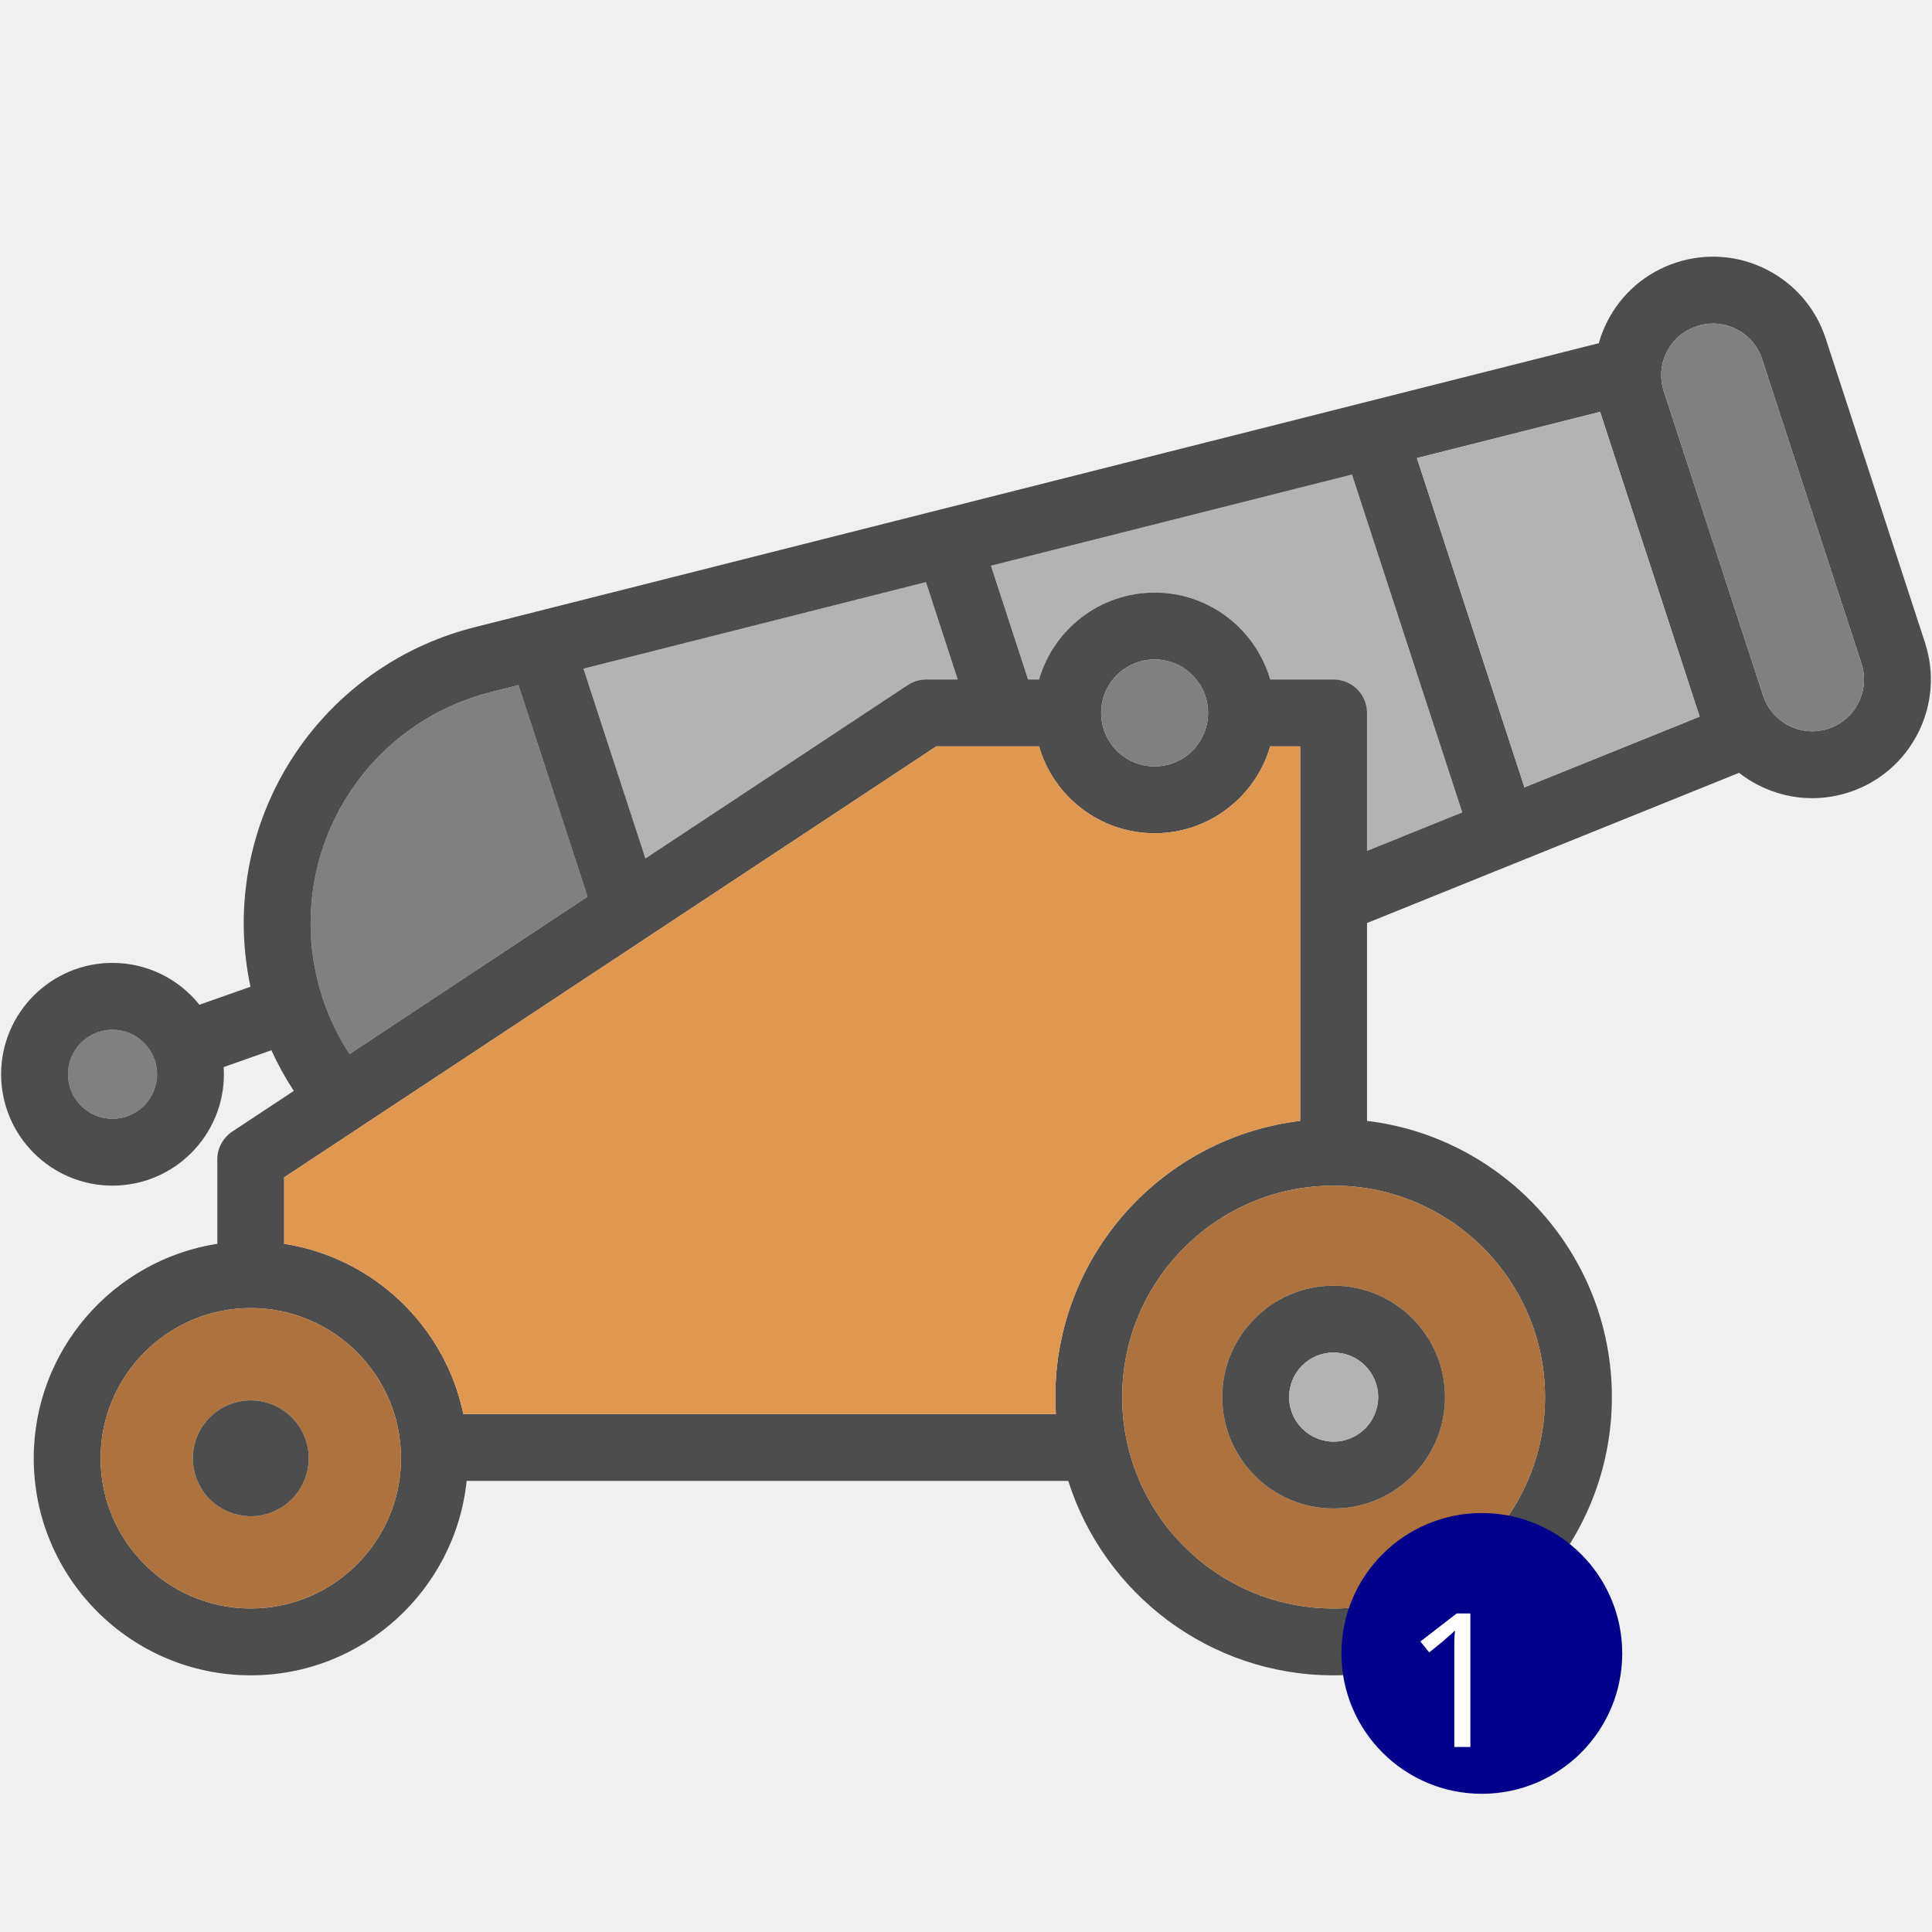
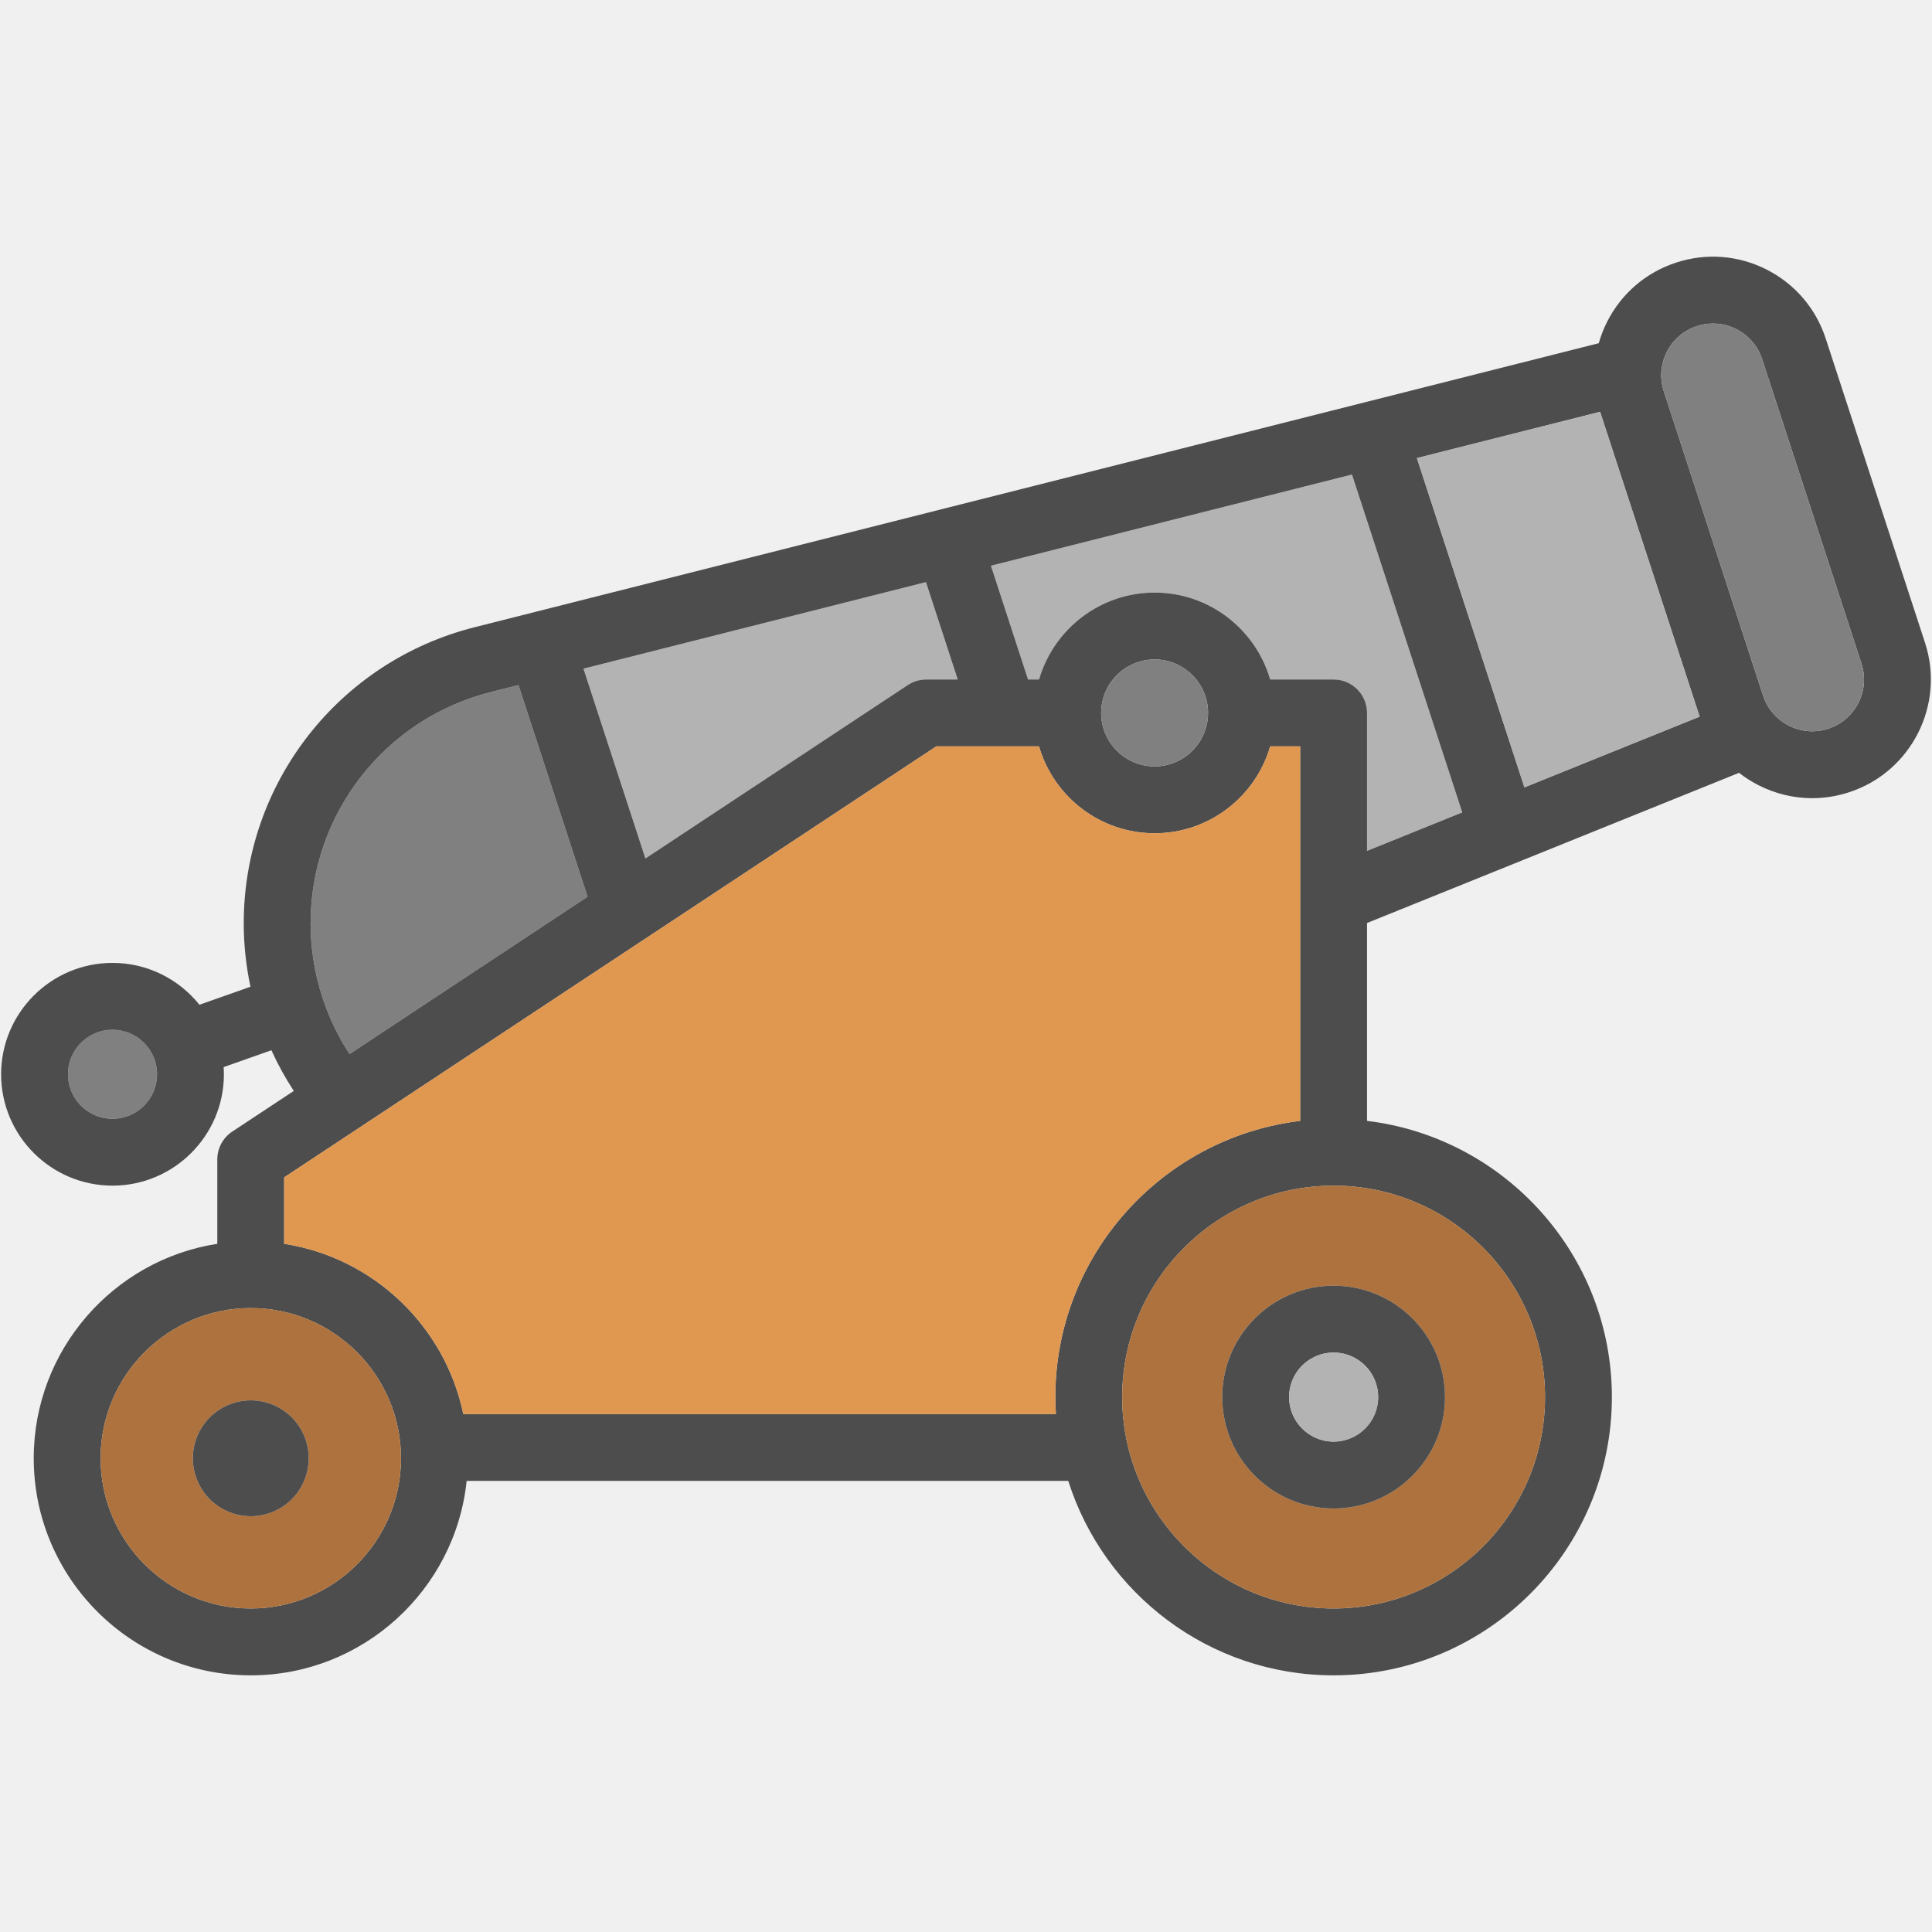
<svg xmlns="http://www.w3.org/2000/svg" version="1.1" id="autonIcon" viewBox="0 0 433.511 433.511" style="enable-background:new 0 0 433.511 433.511; width: 100%; height: 100%;" xml:space="preserve" width="128px" height="128px">
  <g>
    <g id="XMLID_17_">
      <g>
        <path style="fill:#B3B3B3;" d="M207.77,130.619l7.13,21.85h-7.07c-1.47,0-2.9,0.43-4.13,1.24l-58.88,38.92l-13.9-42.59     L207.77,130.619z" />
        <path style="fill:#B3B3B3;" d="M303.36,106.479l24.75,75.82l-21.37,8.63v-30.96c0-4.14-3.35-7.5-7.5-7.5h-14.23     c-3.26-11.25-13.65-19.5-25.93-19.5c-12.29,0-22.67,8.25-25.93,19.5h-2.47l-8.33-25.53L303.36,106.479z" />
        <path style="fill:#808080;" d="M25.24,231.059c5.51,0,10,4.48,10,9.99c0,5.51-4.49,9.99-10,9.99s-9.99-4.48-9.99-9.99     C15.25,235.539,19.73,231.059,25.24,231.059z" />
        <path style="fill:#808080;" d="M116.34,153.719l15.5,47.49l-53.41,35.31c-2.55-3.91-4.59-8.14-6.07-12.67     c-1.77-5.4-2.67-11.01-2.67-16.66c0-24.55,16.65-45.9,40.48-51.91L116.34,153.719z" />
        <path style="fill:#4D4D4D;" d="M431.94,144.209c4.56,13.95-3.08,29-17.03,33.56c-2.72,0.89-5.51,1.33-8.29,1.33     c-4.13,0-8.23-0.98-12.02-2.9c-1.57-0.8-3.04-1.73-4.39-2.79l-83.47,33.7v44.4c30.91,3.72,54.94,30.08,54.94,61.97     c0,34.43-28.01,62.44-62.44,62.44c-27.87,0-51.54-18.36-59.54-43.63H104.71c-2.55,24.48-23.3,43.63-48.44,43.63     c-26.86,0-48.7-21.85-48.7-48.7c0-24.31,17.89-44.51,41.19-48.13v-18.93c0-2.52,1.27-4.87,3.37-6.26l13.79-9.11     c-1.9-2.91-3.58-5.95-5.02-9.13l-10.72,3.78c0.03,0.53,0.06,1.07,0.06,1.61c0,13.78-11.22,24.99-25,24.99     s-24.99-11.21-24.99-24.99s11.21-24.99,24.99-24.99c7.89,0,14.92,3.67,19.51,9.39l11.45-4.04c-0.99-4.67-1.51-9.43-1.51-14.22     c0-31.43,21.31-58.76,51.81-66.45l104.39-26.38l147.85-37.35c0.46-1.65,1.1-3.27,1.89-4.84c3.22-6.34,8.71-11.04,15.47-13.25     c6.76-2.21,13.97-1.65,20.31,1.57c6.34,3.22,11.04,8.71,13.25,15.47L431.94,144.209z M410.25,163.509     c6.09-1.99,9.42-8.56,7.43-14.64l-22.28-68.26c-0.96-2.95-3.02-5.34-5.78-6.75c-1.66-0.84-3.45-1.26-5.25-1.26     c-1.21,0-2.43,0.19-3.61,0.58c-2.95,0.96-5.35,3.01-6.75,5.78c-1.38,2.72-1.64,5.81-0.72,8.72l22.32,68.4     c0.96,2.94,3.02,5.34,5.78,6.74C404.16,164.229,407.3,164.469,410.25,163.509z M381.37,160.799c0-0.03-0.01-0.05-0.02-0.07     l-22.29-68.25c0-0.03-0.01-0.05-0.02-0.07l-41.11,10.38l24.13,73.88L381.37,160.799z M346.68,313.479     c0-26.16-21.28-47.44-47.44-47.44s-47.44,21.28-47.44,47.44s21.28,47.44,47.44,47.44S346.68,339.639,346.68,313.479z      M328.11,182.299l-24.75-75.82l-81.01,20.46l8.33,25.53h2.47c3.26-11.25,13.64-19.5,25.93-19.5c12.28,0,22.67,8.25,25.93,19.5     h14.23c4.15,0,7.5,3.36,7.5,7.5v30.96L328.11,182.299z M291.74,251.509v-84.04h-6.73c-3.26,11.25-13.65,19.5-25.93,19.5     c-12.29,0-22.68-8.25-25.94-19.5h-23.05l-146.33,96.72v14.9c20.06,3.11,36.1,18.49,40.2,38.2h132.97     c-0.08-1.26-0.13-2.53-0.13-3.81C236.8,281.589,260.84,255.229,291.74,251.509z M271.07,159.969c0-6.61-5.38-12-11.99-12     c-6.62,0-12,5.39-12,12c0,6.62,5.38,12,12,12C265.69,171.969,271.07,166.589,271.07,159.969z M214.9,152.469l-7.13-21.85     l-76.85,19.42l13.9,42.59l58.88-38.92c1.23-0.81,2.66-1.24,4.13-1.24H214.9z M131.84,201.209l-15.5-47.49l-6.17,1.56     c-23.83,6.01-40.48,27.36-40.48,51.91c0,5.65,0.9,11.26,2.67,16.66c1.48,4.53,3.52,8.76,6.07,12.67L131.84,201.209z      M89.98,327.219c0-18.59-15.12-33.71-33.71-33.71c-18.58,0-33.7,15.12-33.7,33.71c0,18.58,15.12,33.7,33.7,33.7     C74.86,360.919,89.98,345.799,89.98,327.219z M35.24,241.049c0-5.51-4.49-9.99-10-9.99s-9.99,4.48-9.99,9.99     c0,5.51,4.48,9.99,9.99,9.99S35.24,246.559,35.24,241.049z" />
        <path style="fill:#808080;" d="M417.68,148.869c1.99,6.08-1.34,12.65-7.43,14.64c-2.95,0.96-6.09,0.72-8.86-0.69     c-2.76-1.4-4.82-3.8-5.78-6.74l-22.32-68.4c-0.92-2.91-0.66-6,0.72-8.72c1.4-2.77,3.8-4.82,6.75-5.78     c1.18-0.39,2.4-0.58,3.61-0.58c1.8,0,3.59,0.42,5.25,1.26c2.76,1.41,4.82,3.8,5.78,6.75L417.68,148.869z" />
        <path style="fill:#B3B3B3;" d="M381.35,160.729c0.01,0.02,0.02,0.04,0.02,0.07l-39.31,15.87l-24.13-73.88l41.11-10.38     c0.01,0.02,0.02,0.04,0.02,0.07L381.35,160.729z" />
        <path style="fill:#AD723D;" d="M299.24,266.039c26.16,0,47.44,21.28,47.44,47.44s-21.28,47.44-47.44,47.44     s-47.44-21.28-47.44-47.44S273.08,266.039,299.24,266.039z M324.24,313.479c0-13.78-11.22-24.99-25-24.99     s-24.99,11.21-24.99,24.99s11.21,25,24.99,25S324.24,327.259,324.24,313.479z" />
        <path style="fill:#4D4D4D;" d="M299.24,288.489c13.78,0,25,11.21,25,24.99s-11.22,25-25,25s-24.99-11.22-24.99-25     S285.46,288.489,299.24,288.489z M309.24,313.479c0-5.51-4.49-9.99-10-9.99c-5.51,0-9.99,4.48-9.99,9.99c0,5.51,4.48,10,9.99,10     C304.75,323.479,309.24,318.989,309.24,313.479z" />
        <path style="fill:#B3B3B3;" d="M299.24,303.489c5.51,0,10,4.48,10,9.99c0,5.51-4.49,10-10,10c-5.51,0-9.99-4.49-9.99-10     C289.25,307.969,293.73,303.489,299.24,303.489z" />
        <path style="fill:#E0974F;" d="M291.74,167.469v84.04c-30.9,3.72-54.94,30.08-54.94,61.97c0,1.28,0.05,2.55,0.13,3.81H103.96     c-4.1-19.71-20.14-35.09-40.2-38.2v-14.9l146.33-96.72h23.05c3.26,11.25,13.65,19.5,25.94,19.5c12.28,0,22.67-8.25,25.93-19.5     H291.74z" />
        <path style="fill:#808080;" d="M259.08,147.969c6.61,0,11.99,5.39,11.99,12c0,6.62-5.38,12-11.99,12c-6.62,0-12-5.38-12-12     C247.08,153.359,252.46,147.969,259.08,147.969z" />
        <path style="fill:#AD723D;" d="M56.27,293.509c18.59,0,33.71,15.12,33.71,33.71c0,18.58-15.12,33.7-33.71,33.7     c-18.58,0-33.7-15.12-33.7-33.7C22.57,308.629,37.69,293.509,56.27,293.509z M69.27,327.219c0-0.43-0.02-0.86-0.06-1.28     c-0.05-0.42-0.11-0.85-0.19-1.26c-0.17-0.83-0.42-1.65-0.74-2.43c-0.33-0.79-0.73-1.54-1.2-2.25c-0.24-0.35-0.49-0.7-0.76-1.03     c-0.27-0.33-0.56-0.64-0.86-0.94c-0.3-0.3-0.62-0.59-0.95-0.86c-0.32-0.27-0.67-0.53-1.02-0.76c-0.71-0.47-1.46-0.87-2.25-1.2     c-0.78-0.32-1.6-0.57-2.43-0.74c-0.42-0.08-0.84-0.15-1.26-0.19c-0.85-0.08-1.71-0.08-2.56,0c-0.42,0.04-0.84,0.11-1.26,0.19     c-0.83,0.17-1.65,0.42-2.43,0.74c-0.79,0.33-1.54,0.73-2.25,1.2c-0.35,0.23-0.69,0.49-1.02,0.76c-0.33,0.27-0.65,0.56-0.95,0.86     c-2.42,2.41-3.81,5.77-3.81,9.19c0,0.42,0.02,0.85,0.07,1.28c0.04,0.42,0.1,0.84,0.19,1.26c0.16,0.83,0.41,1.65,0.74,2.43     c0.32,0.78,0.72,1.54,1.19,2.24c0.24,0.36,0.49,0.7,0.76,1.03c0.27,0.33,0.56,0.65,0.86,0.95s0.62,0.59,0.95,0.86     c0.33,0.27,0.67,0.52,1.02,0.76c0.71,0.46,1.46,0.87,2.25,1.19c0.78,0.33,1.6,0.58,2.43,0.74c0.42,0.09,0.84,0.15,1.26,0.19     c0.43,0.05,0.86,0.07,1.28,0.07c0.42,0,0.85-0.02,1.28-0.07c0.42-0.04,0.84-0.1,1.26-0.19c0.83-0.16,1.65-0.41,2.43-0.74     c0.79-0.32,1.54-0.73,2.25-1.19c0.35-0.24,0.7-0.49,1.02-0.76c0.33-0.27,0.65-0.56,0.95-0.86c0.3-0.3,0.59-0.62,0.86-0.95     c0.27-0.33,0.52-0.67,0.76-1.03c0.47-0.7,0.87-1.46,1.2-2.24c0.32-0.78,0.57-1.6,0.74-2.43c0.08-0.42,0.14-0.84,0.19-1.26     C69.25,328.069,69.27,327.639,69.27,327.219z" />
        <path style="fill:#4D4D4D;" d="M69.21,325.939c0.04,0.42,0.06,0.85,0.06,1.28c0,0.42-0.02,0.85-0.06,1.28     c-0.05,0.42-0.11,0.84-0.19,1.26c-0.17,0.83-0.42,1.65-0.74,2.43c-0.33,0.78-0.73,1.54-1.2,2.24c-0.24,0.36-0.49,0.7-0.76,1.03     c-0.27,0.33-0.56,0.65-0.86,0.95c-0.3,0.3-0.62,0.59-0.95,0.86c-0.32,0.27-0.67,0.52-1.02,0.76c-0.71,0.46-1.46,0.87-2.25,1.19     c-0.78,0.33-1.6,0.58-2.43,0.74c-0.42,0.09-0.84,0.15-1.26,0.19c-0.43,0.05-0.86,0.07-1.28,0.07c-0.42,0-0.85-0.02-1.28-0.07     c-0.42-0.04-0.84-0.1-1.26-0.19c-0.83-0.16-1.65-0.41-2.43-0.74c-0.79-0.32-1.54-0.73-2.25-1.19c-0.35-0.24-0.69-0.49-1.02-0.76     c-0.33-0.27-0.65-0.56-0.95-0.86s-0.59-0.62-0.86-0.95c-0.27-0.33-0.52-0.67-0.76-1.03c-0.47-0.7-0.87-1.46-1.19-2.24     c-0.33-0.78-0.58-1.6-0.74-2.43c-0.09-0.42-0.15-0.84-0.19-1.26c-0.05-0.43-0.07-0.86-0.07-1.28c0-3.42,1.39-6.78,3.81-9.19     c0.3-0.3,0.62-0.59,0.95-0.86c0.33-0.27,0.67-0.53,1.02-0.76c0.71-0.47,1.46-0.87,2.25-1.2c0.78-0.32,1.6-0.57,2.43-0.74     c0.42-0.08,0.84-0.15,1.26-0.19c0.85-0.08,1.71-0.08,2.56,0c0.42,0.04,0.84,0.11,1.26,0.19c0.83,0.17,1.65,0.42,2.43,0.74     c0.79,0.33,1.54,0.73,2.25,1.2c0.35,0.23,0.7,0.49,1.02,0.76c0.33,0.27,0.65,0.56,0.95,0.86c0.3,0.3,0.59,0.61,0.86,0.94     c0.27,0.33,0.52,0.68,0.76,1.03c0.47,0.71,0.87,1.46,1.2,2.25c0.32,0.78,0.57,1.6,0.74,2.43     C69.1,325.089,69.16,325.519,69.21,325.939z" />
      </g>
      <g>
		</g>
    </g>
  </g>
  <g>
</g>
  <g>
</g>
  <g>
</g>
  <g>
</g>
  <g>
</g>
  <g>
</g>
  <g>
</g>
  <g>
</g>
  <g>
</g>
  <g>
</g>
  <g>
</g>
  <g>
</g>
  <g>
</g>
  <g>
</g>
-   <g style="transform: scale(3.5);">
-     <circle class="autlbl_surround" cx="95" cy="106" r="9" fill="darkblue" />
-     <text class="autlbl" x="90" y="112" fill="white" style="font-family: Verdana;">1</text>
-   </g>
</svg>
